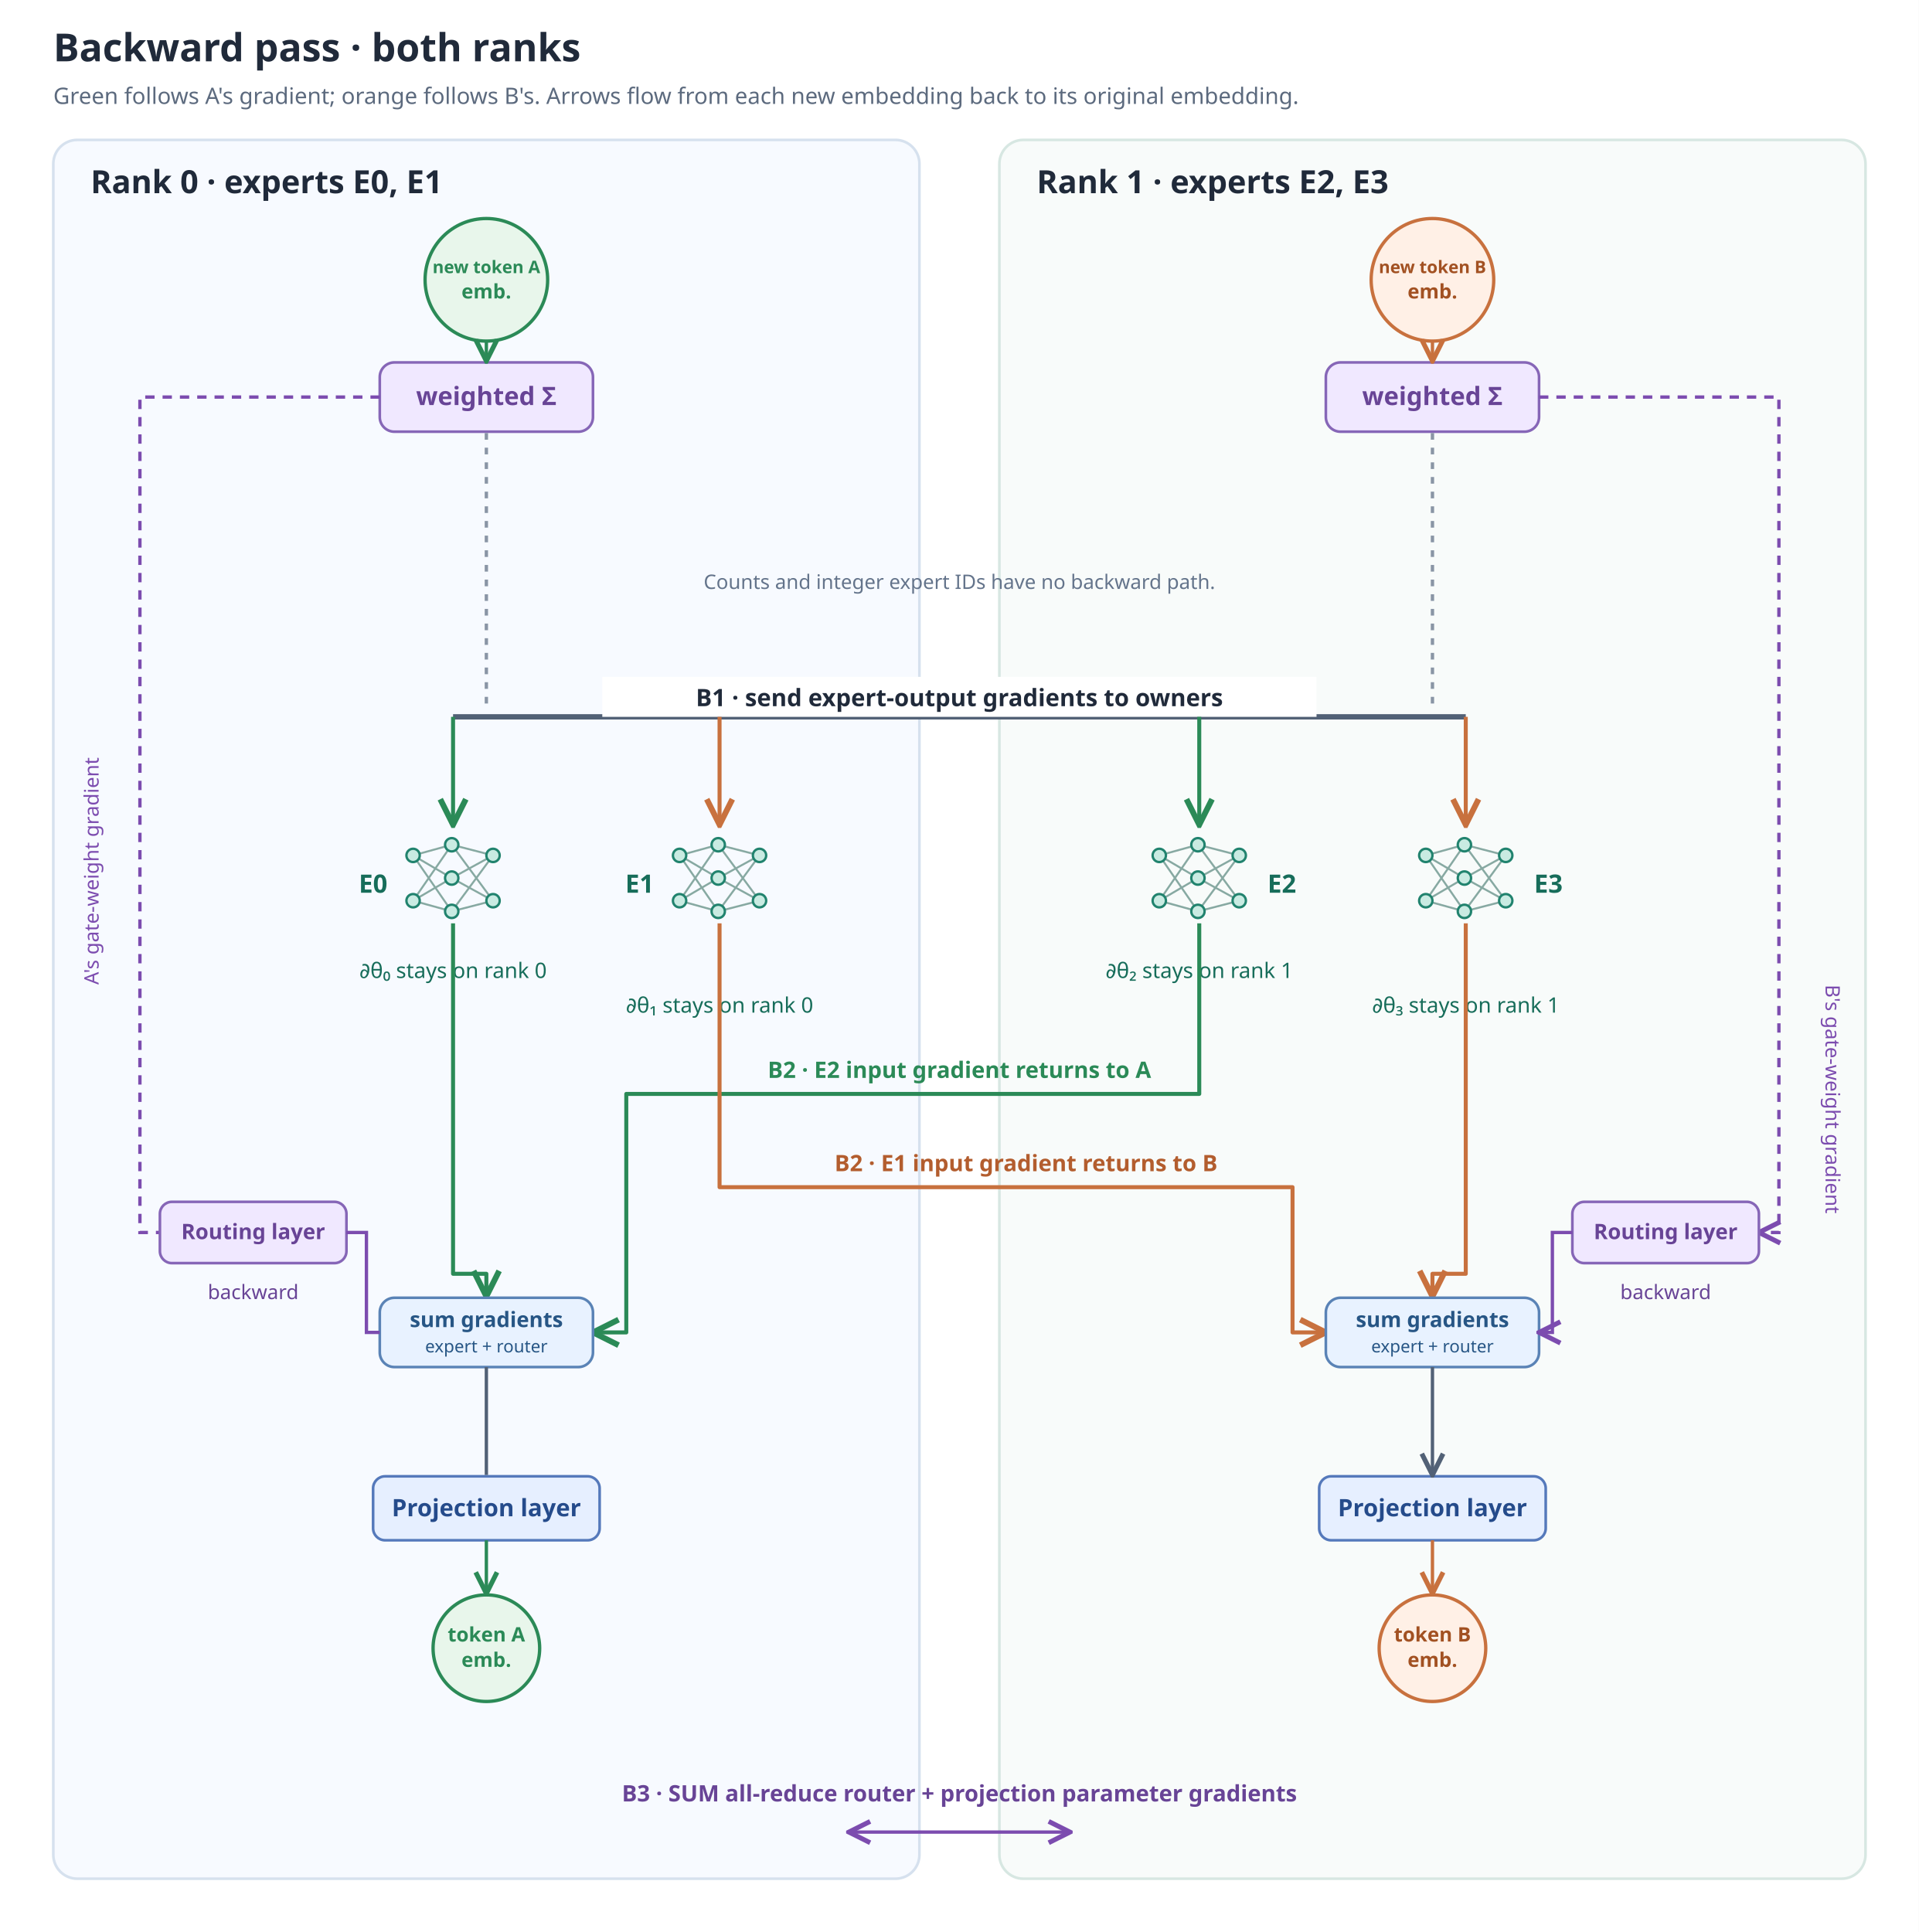
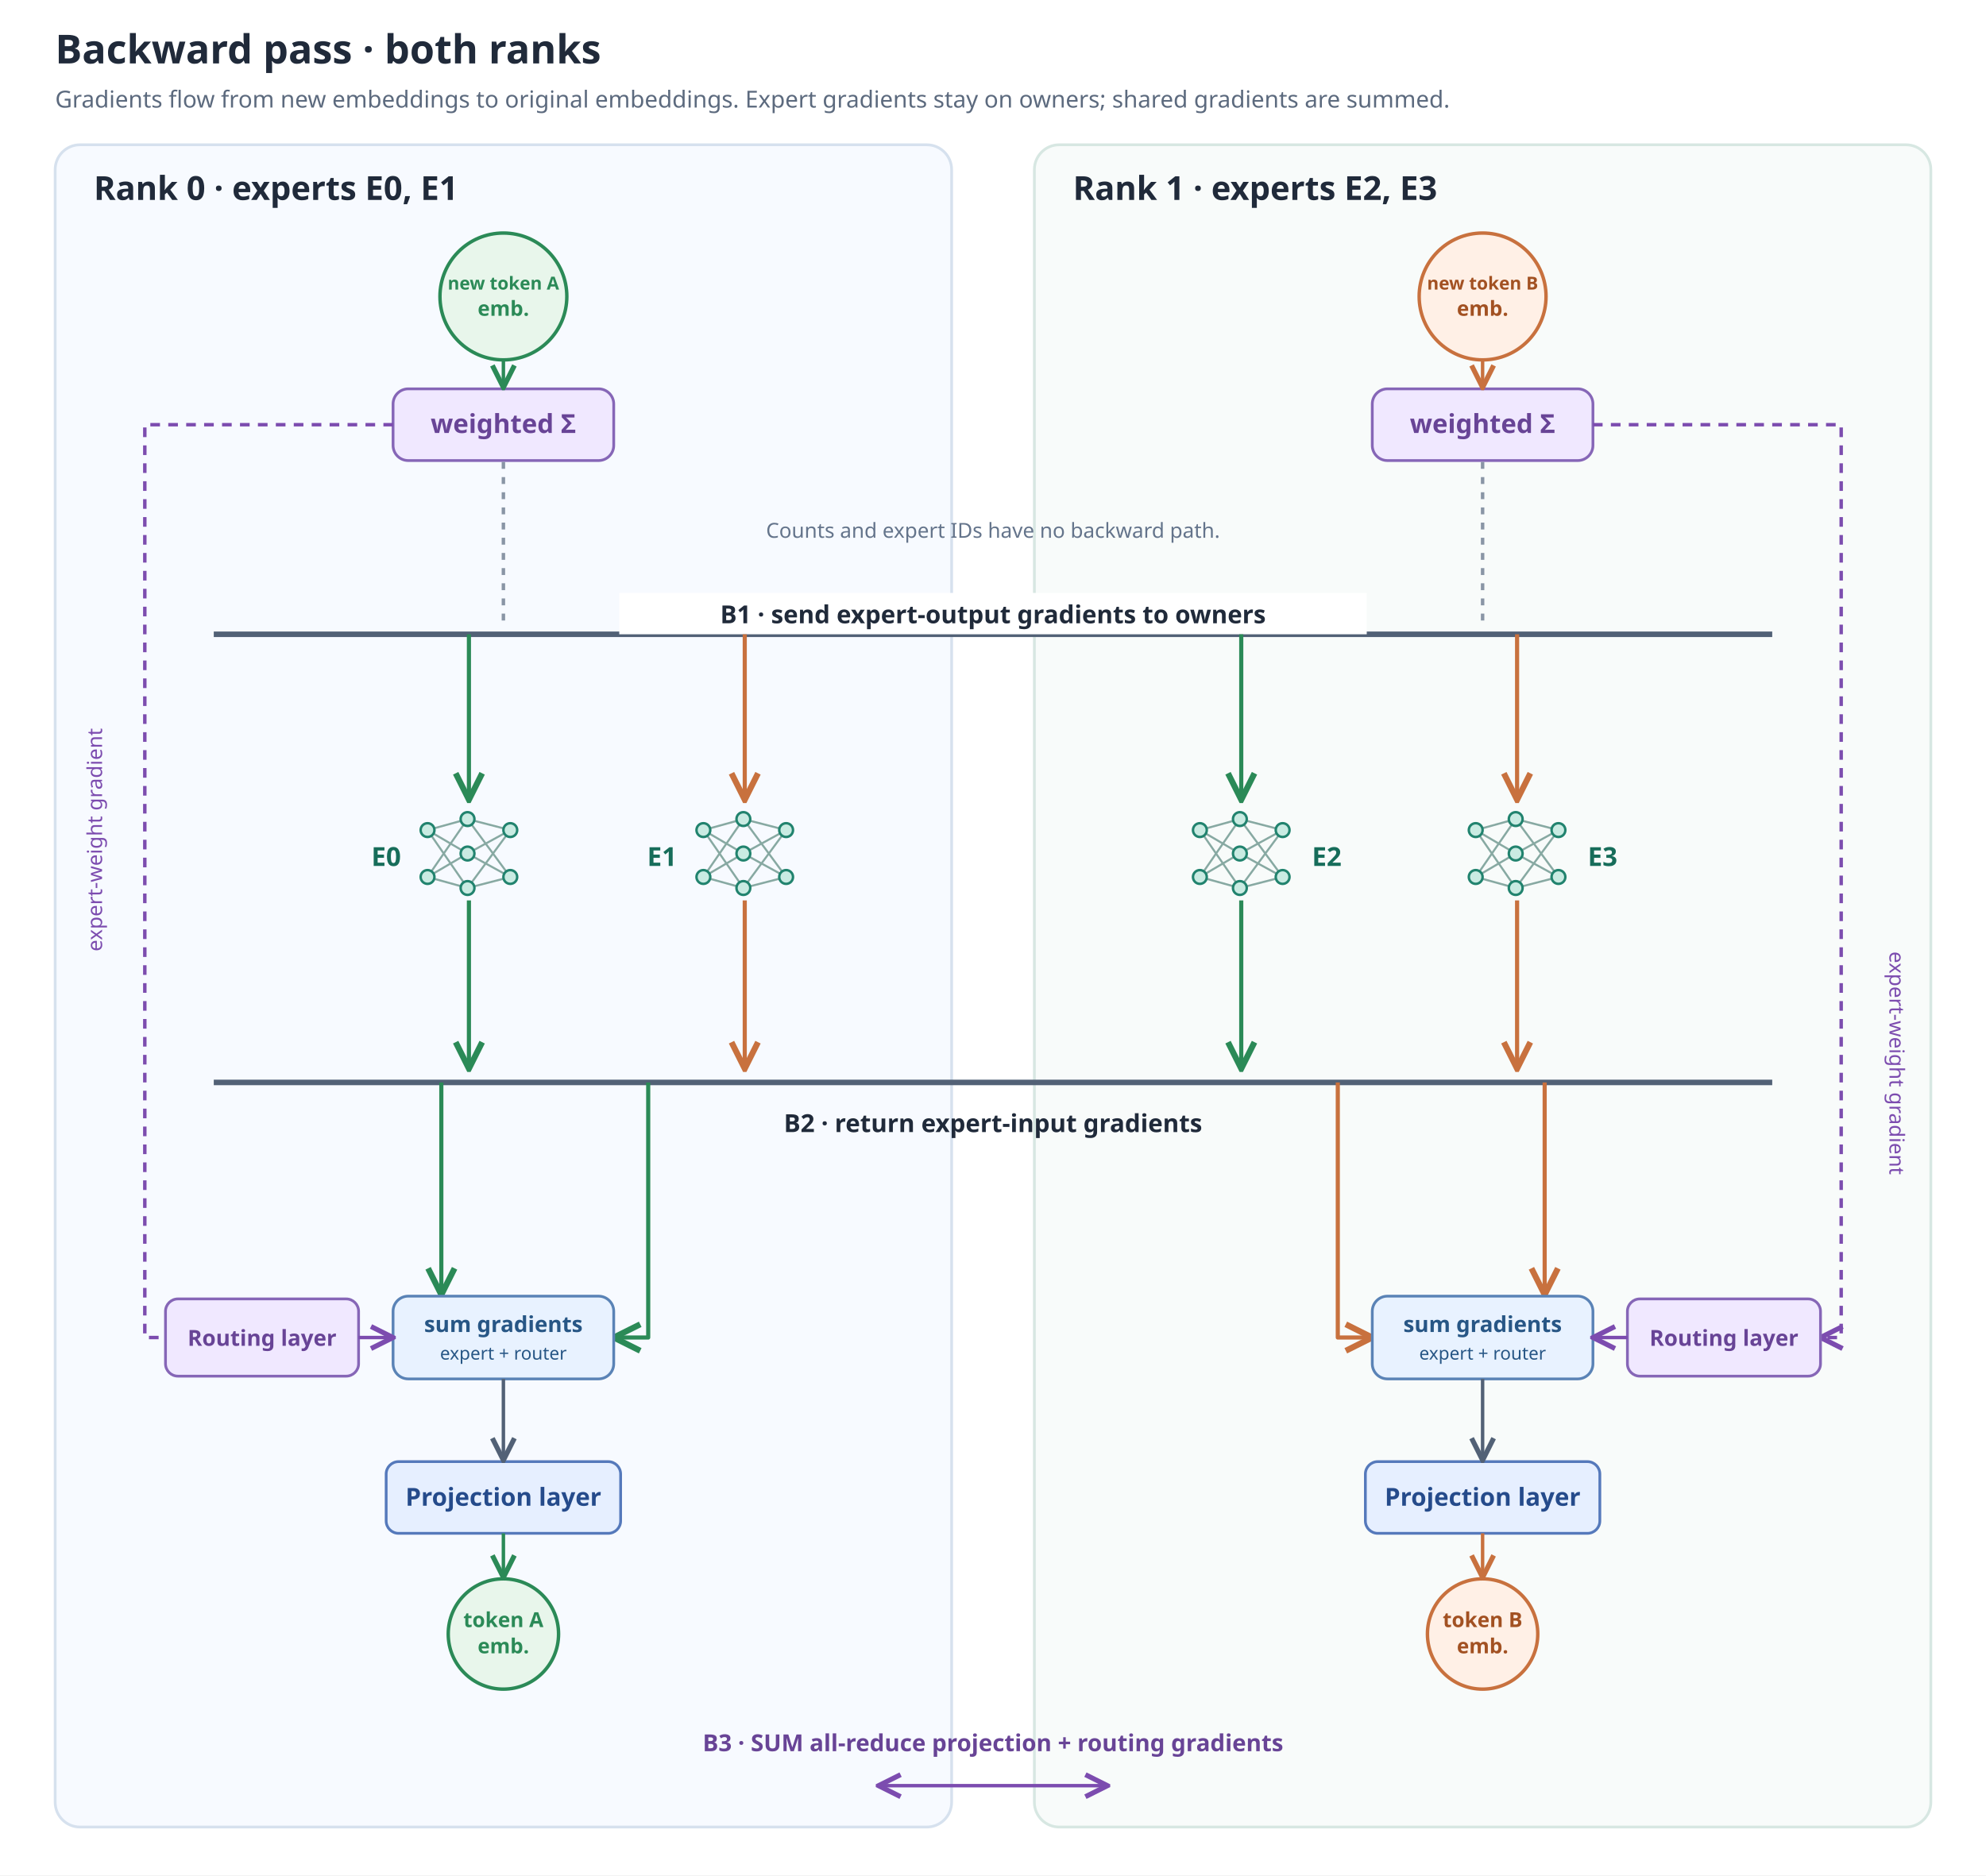
- <svg xmlns="http://www.w3.org/2000/svg" xmlns:xlink="http://www.w3.org/1999/xlink" viewBox="0 0 1440 1450" role="img" aria-labelledby="title desc">
+ <svg xmlns="http://www.w3.org/2000/svg" xmlns:xlink="http://www.w3.org/1999/xlink" viewBox="0 0 1440 1360" role="img" aria-labelledby="title desc">
  <defs>
    <marker id="gray-arrow" viewBox="0 0 10 10" refX="9" refY="5" markerWidth="8" markerHeight="8" orient="auto">
      <path d="M1 1L9 5L1 9" fill="none" stroke="#526176" stroke-width="1.8" />
    </marker>
    <marker id="two-way" viewBox="0 0 10 10" refX="9" refY="5" markerWidth="8" markerHeight="8" orient="auto-start-reverse">
      <path d="M1 1L9 5L1 9" fill="none" stroke="#7c4caf" stroke-width="1.8" />
    </marker>
    <marker id="green-arrow" viewBox="0 0 10 10" refX="9" refY="5" markerWidth="8" markerHeight="8" orient="auto">
      <path d="M1 1L9 5L1 9" fill="none" stroke="#2b8a57" stroke-width="1.8" />
    </marker>
    <marker id="orange-arrow" viewBox="0 0 10 10" refX="9" refY="5" markerWidth="8" markerHeight="8" orient="auto">
      <path d="M1 1L9 5L1 9" fill="none" stroke="#c8713e" stroke-width="1.8" />
    </marker>
    <marker id="purple-arrow" viewBox="0 0 10 10" refX="9" refY="5" markerWidth="8" markerHeight="8" orient="auto">
      <path d="M1 1L9 5L1 9" fill="none" stroke="#7c4caf" stroke-width="1.8" />
    </marker>
    <symbol id="expert" viewBox="0 0 76 68">
      <g fill="none" stroke="#87a9a2" stroke-width="1.5">
        <path d="M8 17L37 9M8 17L37 34M8 17L37 59M8 51L37 9M8 51L37 34M8 51L37 59M37 9L68 17M37 9L68 51M37 34L68 17M37 34L68 51M37 59L68 17M37 59L68 51" />
      </g>
      <g fill="#c9ebe2" stroke="#21836e" stroke-width="1.8">
        <circle cx="8" cy="17" r="5" />
        <circle cx="8" cy="51" r="5" />
        <circle cx="37" cy="9" r="5" />
        <circle cx="37" cy="34" r="5" />
        <circle cx="37" cy="59" r="5" />
        <circle cx="68" cy="17" r="5" />
        <circle cx="68" cy="51" r="5" />
      </g>
    </symbol>
  </defs>
-   <rect width="1440" height="1450" fill="#fff" />
+   <rect width="1440" height="1360" fill="#fff" />
  <text x="40" y="46" fill="#202a3a" font-family="system-ui,sans-serif" font-size="29" font-weight="700">Backward pass · both ranks</text>
-   <text x="40" y="78" fill="#5c6a7e" font-family="system-ui,sans-serif" font-size="17">Green follows A's gradient; orange follows B's. Arrows flow from each new embedding back to its original embedding.</text>
-   <rect x="40" y="105" width="650" height="1305" rx="18" fill="#f7faff" stroke="#d6e1ee" stroke-width="2" />
-   <rect x="750" y="105" width="650" height="1305" rx="18" fill="#f8fbfa" stroke="#d7e7e2" stroke-width="2" />
+   <text x="40" y="78" fill="#5c6a7e" font-family="system-ui,sans-serif" font-size="17">Gradients flow from new embeddings to original embeddings. Expert gradients stay on owners; shared gradients are summed.</text>
+   <rect x="40" y="105" width="650" height="1220" rx="18" fill="#f7faff" stroke="#d6e1ee" stroke-width="2" />
+   <rect x="750" y="105" width="650" height="1220" rx="18" fill="#f8fbfa" stroke="#d7e7e2" stroke-width="2" />
  <text x="68" y="145" fill="#202a3a" font-family="system-ui,sans-serif" font-size="24" font-weight="700">Rank 0 · experts E0, E1</text>
  <text x="778" y="145" fill="#202a3a" font-family="system-ui,sans-serif" font-size="24" font-weight="700">Rank 1 · experts E2, E3</text>
  <g font-family="system-ui,sans-serif" text-anchor="middle">
-     <circle cx="365" cy="210" r="46" fill="#e8f6eb" stroke="#2b8a57" stroke-width="2.5" />
-     <text x="365" y="205" fill="#2b8a57" font-size="13" font-weight="700">new token A</text>
-     <text x="365" y="224" fill="#2b8a57" font-size="15" font-weight="700">emb.</text>
-     <circle cx="1075" cy="210" r="46" fill="#fff0e6" stroke="#c8713e" stroke-width="2.5" />
-     <text x="1075" y="205" fill="#a25122" font-size="13" font-weight="700">new token B</text>
-     <text x="1075" y="224" fill="#a25122" font-size="15" font-weight="700">emb.</text>
-     <rect x="285" y="272" width="160" height="52" rx="11" fill="#f0e8ff" stroke="#8666b7" stroke-width="2" />
-     <text x="365" y="304" fill="#684496" font-size="19" font-weight="700">weighted Σ</text>
-     <rect x="995" y="272" width="160" height="52" rx="11" fill="#f0e8ff" stroke="#8666b7" stroke-width="2" />
-     <text x="1075" y="304" fill="#684496" font-size="19" font-weight="700">weighted Σ</text>
+     <circle cx="365" cy="215" r="46" fill="#e8f6eb" stroke="#2b8a57" stroke-width="2.5" />
+     <text x="365" y="210" fill="#2b8a57" font-size="13" font-weight="700">new token A</text>
+     <text x="365" y="229" fill="#2b8a57" font-size="15" font-weight="700">emb.</text>
+     <circle cx="1075" cy="215" r="46" fill="#fff0e6" stroke="#c8713e" stroke-width="2.5" />
+     <text x="1075" y="210" fill="#a25122" font-size="13" font-weight="700">new token B</text>
+     <text x="1075" y="229" fill="#a25122" font-size="15" font-weight="700">emb.</text>
+     <rect x="285" y="282" width="160" height="52" rx="11" fill="#f0e8ff" stroke="#8666b7" stroke-width="2" />
+     <text x="365" y="314" fill="#684496" font-size="19" font-weight="700">weighted Σ</text>
+     <rect x="995" y="282" width="160" height="52" rx="11" fill="#f0e8ff" stroke="#8666b7" stroke-width="2" />
+     <text x="1075" y="314" fill="#684496" font-size="19" font-weight="700">weighted Σ</text>
  </g>
  <g fill="none" stroke-width="2.5">
-     <path d="M365 256V271" stroke="#2b8a57" marker-end="url(#green-arrow)" />
-     <path d="M1075 256V271" stroke="#c8713e" marker-end="url(#orange-arrow)" />
+     <path d="M365 261V281" stroke="#2b8a57" marker-end="url(#green-arrow)" />
+     <path d="M1075 261V281" stroke="#c8713e" marker-end="url(#orange-arrow)" />
  </g>
-   <text x="720" y="442" text-anchor="middle" fill="#64748b" font-family="system-ui,sans-serif" font-size="15">Counts and integer expert IDs have no backward path.</text>
-   <path d="M365 325V529M1075 325V529" fill="none" stroke="#8995a5" stroke-width="2.5" stroke-dasharray="5 6" />
-   <path d="M340 538H1100" fill="none" stroke="#526176" stroke-width="4" />
-   <rect x="452" y="508" width="536" height="30" fill="#fff" />
-   <text x="720" y="530" text-anchor="middle" fill="#202a3a" font-family="system-ui,sans-serif" font-size="18" font-weight="700">B1 · send expert-output gradients to owners</text>
+   <text x="720" y="390" text-anchor="middle" fill="#64748b" font-family="system-ui,sans-serif" font-size="15">Counts and expert IDs have no backward path.</text>
+   <path d="M365 335V451M1075 335V451" fill="none" stroke="#8995a5" stroke-width="2.5" stroke-dasharray="5 6" />
+   <path d="M155 460H1285" fill="none" stroke="#526176" stroke-width="4" />
+   <rect x="449" y="430" width="542" height="30" fill="#fff" />
+   <text x="720" y="452" text-anchor="middle" fill="#202a3a" font-family="system-ui,sans-serif" font-size="18" font-weight="700">B1 · send expert-output gradients to owners</text>
  <g fill="none" stroke-width="3" marker-end="url(#green-arrow)">
-     <path d="M340 538V619" stroke="#2b8a57" />
-     <path d="M900 538V619" stroke="#2b8a57" />
+     <path d="M340 460V580" stroke="#2b8a57" />
+     <path d="M900 460V580" stroke="#2b8a57" />
  </g>
  <g fill="none" stroke-width="3" marker-end="url(#orange-arrow)">
-     <path d="M540 538V619" stroke="#c8713e" />
-     <path d="M1100 538V619" stroke="#c8713e" />
+     <path d="M540 460V580" stroke="#c8713e" />
+     <path d="M1100 460V580" stroke="#c8713e" />
  </g>
  <g font-family="system-ui,sans-serif" text-anchor="middle">
-     <text x="280" y="670" fill="#176d5a" font-size="19" font-weight="700">E0</text>
-     <text x="480" y="670" fill="#176d5a" font-size="19" font-weight="700">E1</text>
-     <text x="962" y="670" fill="#176d5a" font-size="19" font-weight="700">E2</text>
-     <text x="1162" y="670" fill="#176d5a" font-size="19" font-weight="700">E3</text>
-     <use xlink:href="#expert" x="302" y="625" width="76" height="68" />
-     <use xlink:href="#expert" x="502" y="625" width="76" height="68" />
-     <use xlink:href="#expert" x="862" y="625" width="76" height="68" />
-     <use xlink:href="#expert" x="1062" y="625" width="76" height="68" />
-     <text x="340" y="734" fill="#176d5a" font-size="16">∂θ₀ stays on rank 0</text>
-     <text x="540" y="760" fill="#176d5a" font-size="16">∂θ₁ stays on rank 0</text>
-     <text x="900" y="734" fill="#176d5a" font-size="16">∂θ₂ stays on rank 1</text>
-     <text x="1100" y="760" fill="#176d5a" font-size="16">∂θ₃ stays on rank 1</text>
+     <text x="280" y="628" fill="#176d5a" font-size="19" font-weight="700">E0</text>
+     <text x="480" y="628" fill="#176d5a" font-size="19" font-weight="700">E1</text>
+     <text x="962" y="628" fill="#176d5a" font-size="19" font-weight="700">E2</text>
+     <text x="1162" y="628" fill="#176d5a" font-size="19" font-weight="700">E3</text>
+     <use xlink:href="#expert" x="302" y="585" width="76" height="68" />
+     <use xlink:href="#expert" x="502" y="585" width="76" height="68" />
+     <use xlink:href="#expert" x="862" y="585" width="76" height="68" />
+     <use xlink:href="#expert" x="1062" y="585" width="76" height="68" />
  </g>
+   <g fill="none" stroke-width="3">
+     <path d="M340 653V775" stroke="#2b8a57" marker-end="url(#green-arrow)" />
+     <path d="M900 653V775" stroke="#2b8a57" marker-end="url(#green-arrow)" />
+     <path d="M540 653V775" stroke="#c8713e" marker-end="url(#orange-arrow)" />
+     <path d="M1100 653V775" stroke="#c8713e" marker-end="url(#orange-arrow)" />
+   </g>
+   <path d="M155 785H1285" fill="none" stroke="#526176" stroke-width="4" />
+   <text x="720" y="821" text-anchor="middle" fill="#202a3a" font-family="system-ui,sans-serif" font-size="18" font-weight="700">B2 · return expert-input gradients</text>
  <g fill="none" stroke-width="3" stroke-linejoin="round">
-     <path d="M340 693V956H365V973" stroke="#2b8a57" marker-end="url(#green-arrow)" />
-     <path d="M900 693V821H470V1000H445" stroke="#2b8a57" marker-end="url(#green-arrow)" />
-     <path d="M1100 693V956H1075V973" stroke="#c8713e" marker-end="url(#orange-arrow)" />
-     <path d="M540 693V891H970V1000H995" stroke="#c8713e" marker-end="url(#orange-arrow)" />
+     <path d="M320 785V939" stroke="#2b8a57" marker-end="url(#green-arrow)" />
+     <path d="M470 785V970H445" stroke="#2b8a57" marker-end="url(#green-arrow)" />
+     <path d="M970 785V970H995" stroke="#c8713e" marker-end="url(#orange-arrow)" />
+     <path d="M1120 785V939" stroke="#c8713e" marker-end="url(#orange-arrow)" />
  </g>
-   <text x="720" y="809" text-anchor="middle" fill="#2b8a57" font-family="system-ui,sans-serif" font-size="17" font-weight="700">B2 · E2 input gradient returns to A</text>
-   <text x="770" y="879" text-anchor="middle" fill="#b35d2e" font-family="system-ui,sans-serif" font-size="17" font-weight="700">B2 · E1 input gradient returns to B</text>
-   <path d="M285 298H105V925H120M1155 298H1335V925H1320" fill="none" stroke="#7c4caf" stroke-width="2.5" stroke-dasharray="7 6" marker-end="url(#purple-arrow)" />
-   <text x="74" y="739" fill="#7c4caf" font-family="system-ui,sans-serif" font-size="15" transform="rotate(-90 74 739)">A's gate-weight gradient</text>
-   <text x="1370" y="739" fill="#7c4caf" font-family="system-ui,sans-serif" font-size="15" transform="rotate(90 1370 739)">B's gate-weight gradient</text>
+   <path d="M285 308H105V970H120M1155 308H1335V970H1320" fill="none" stroke="#7c4caf" stroke-width="2.5" stroke-dasharray="7 6" marker-end="url(#purple-arrow)" />
+   <text x="74" y="690" fill="#7c4caf" font-family="system-ui,sans-serif" font-size="15" transform="rotate(-90 74 690)">expert-weight gradient</text>
+   <text x="1370" y="690" fill="#7c4caf" font-family="system-ui,sans-serif" font-size="15" transform="rotate(90 1370 690)">expert-weight gradient</text>
  <g font-family="system-ui,sans-serif" text-anchor="middle">
-     <rect x="120" y="902" width="140" height="46" rx="9" fill="#f0e8ff" stroke="#8666b7" stroke-width="2" />
-     <text x="190" y="930" fill="#684496" font-size="16" font-weight="700">Routing layer</text>
-     <rect x="1180" y="902" width="140" height="46" rx="9" fill="#f0e8ff" stroke="#8666b7" stroke-width="2" />
-     <text x="1250" y="930" fill="#684496" font-size="16" font-weight="700">Routing layer</text>
-     <text x="190" y="975" fill="#684496" font-size="15">backward</text>
-     <text x="1250" y="975" fill="#684496" font-size="15">backward</text>
-     <rect x="285" y="974" width="160" height="52" rx="11" fill="#e8f2ff" stroke="#5a83b6" stroke-width="2" />
-     <text x="365" y="996" fill="#275685" font-size="16" font-weight="700">sum gradients</text>
-     <text x="365" y="1015" fill="#275685" font-size="13">expert + router</text>
-     <rect x="995" y="974" width="160" height="52" rx="11" fill="#e8f2ff" stroke="#5a83b6" stroke-width="2" />
-     <text x="1075" y="996" fill="#275685" font-size="16" font-weight="700">sum gradients</text>
-     <text x="1075" y="1015" fill="#275685" font-size="13">expert + router</text>
-     <rect x="280" y="1108" width="170" height="48" rx="9" fill="#e6efff" stroke="#5579bb" stroke-width="2" />
-     <text x="365" y="1138" fill="#254b8b" font-size="18" font-weight="700">Projection layer</text>
-     <rect x="990" y="1108" width="170" height="48" rx="9" fill="#e6efff" stroke="#5579bb" stroke-width="2" />
-     <text x="1075" y="1138" fill="#254b8b" font-size="18" font-weight="700">Projection layer</text>
-     <circle cx="365" cy="1237" r="40" fill="#e8f6eb" stroke="#2b8a57" stroke-width="2.5" />
-     <text x="365" y="1232" fill="#2b8a57" font-size="15" font-weight="700">token A</text>
-     <text x="365" y="1251" fill="#2b8a57" font-size="15" font-weight="700">emb.</text>
-     <circle cx="1075" cy="1237" r="40" fill="#fff0e6" stroke="#c8713e" stroke-width="2.5" />
-     <text x="1075" y="1232" fill="#a25122" font-size="15" font-weight="700">token B</text>
-     <text x="1075" y="1251" fill="#a25122" font-size="15" font-weight="700">emb.</text>
+     <rect x="120" y="942" width="140" height="56" rx="9" fill="#f0e8ff" stroke="#8666b7" stroke-width="2" />
+     <text x="190" y="976" fill="#684496" font-size="16" font-weight="700">Routing layer</text>
+     <rect x="1180" y="942" width="140" height="56" rx="9" fill="#f0e8ff" stroke="#8666b7" stroke-width="2" />
+     <text x="1250" y="976" fill="#684496" font-size="16" font-weight="700">Routing layer</text>
+     <rect x="285" y="940" width="160" height="60" rx="11" fill="#e8f2ff" stroke="#5a83b6" stroke-width="2" />
+     <text x="365" y="966" fill="#275685" font-size="16" font-weight="700">sum gradients</text>
+     <text x="365" y="986" fill="#275685" font-size="13">expert + router</text>
+     <rect x="995" y="940" width="160" height="60" rx="11" fill="#e8f2ff" stroke="#5a83b6" stroke-width="2" />
+     <text x="1075" y="966" fill="#275685" font-size="16" font-weight="700">sum gradients</text>
+     <text x="1075" y="986" fill="#275685" font-size="13">expert + router</text>
+     <rect x="280" y="1060" width="170" height="52" rx="9" fill="#e6efff" stroke="#5579bb" stroke-width="2" />
+     <text x="365" y="1092" fill="#254b8b" font-size="18" font-weight="700">Projection layer</text>
+     <rect x="990" y="1060" width="170" height="52" rx="9" fill="#e6efff" stroke="#5579bb" stroke-width="2" />
+     <text x="1075" y="1092" fill="#254b8b" font-size="18" font-weight="700">Projection layer</text>
+     <circle cx="365" cy="1185" r="40" fill="#e8f6eb" stroke="#2b8a57" stroke-width="2.5" />
+     <text x="365" y="1180" fill="#2b8a57" font-size="15" font-weight="700">token A</text>
+     <text x="365" y="1199" fill="#2b8a57" font-size="15" font-weight="700">emb.</text>
+     <circle cx="1075" cy="1185" r="40" fill="#fff0e6" stroke="#c8713e" stroke-width="2.5" />
+     <text x="1075" y="1180" fill="#a25122" font-size="15" font-weight="700">token B</text>
+     <text x="1075" y="1199" fill="#a25122" font-size="15" font-weight="700">emb.</text>
  </g>
  <g fill="none" stroke="#7c4caf" stroke-width="2.5" marker-end="url(#purple-arrow)">
-     <path d="M260 925H275V1000H285M1180 925H1165V1000H1155" />
+     <path d="M260 970H285" />
+     <path d="M1180 970H1155" />
  </g>
  <g fill="none" stroke="#526176" stroke-width="2.5" marker-end="url(#gray-arrow)">
-     <path d="M365 1026V1107M1075 1026V1107" />
+     <path d="M365 1000V1059" />
+     <path d="M1075 1000V1059" />
  </g>
  <g fill="none" stroke-width="2.5">
-     <path d="M365 1156V1196" stroke="#2b8a57" marker-end="url(#green-arrow)" />
-     <path d="M1075 1156V1196" stroke="#c8713e" marker-end="url(#orange-arrow)" />
+     <path d="M365 1112V1144" stroke="#2b8a57" marker-end="url(#green-arrow)" />
+     <path d="M1075 1112V1144" stroke="#c8713e" marker-end="url(#orange-arrow)" />
  </g>
-   <text x="720" y="1352" text-anchor="middle" fill="#684496" font-family="system-ui,sans-serif" font-size="17" font-weight="700">B3 · SUM all-reduce router + projection parameter gradients</text>
-   <path d="M637 1375H803" fill="none" stroke="#7c4caf" stroke-width="2.5" marker-start="url(#two-way)" marker-end="url(#two-way)" />
+   <text x="720" y="1270" text-anchor="middle" fill="#684496" font-family="system-ui,sans-serif" font-size="17" font-weight="700">B3 · SUM all-reduce projection + routing gradients</text>
+   <path d="M637 1295H803" fill="none" stroke="#7c4caf" stroke-width="2.5" marker-start="url(#two-way)" marker-end="url(#two-way)" />
</svg>
